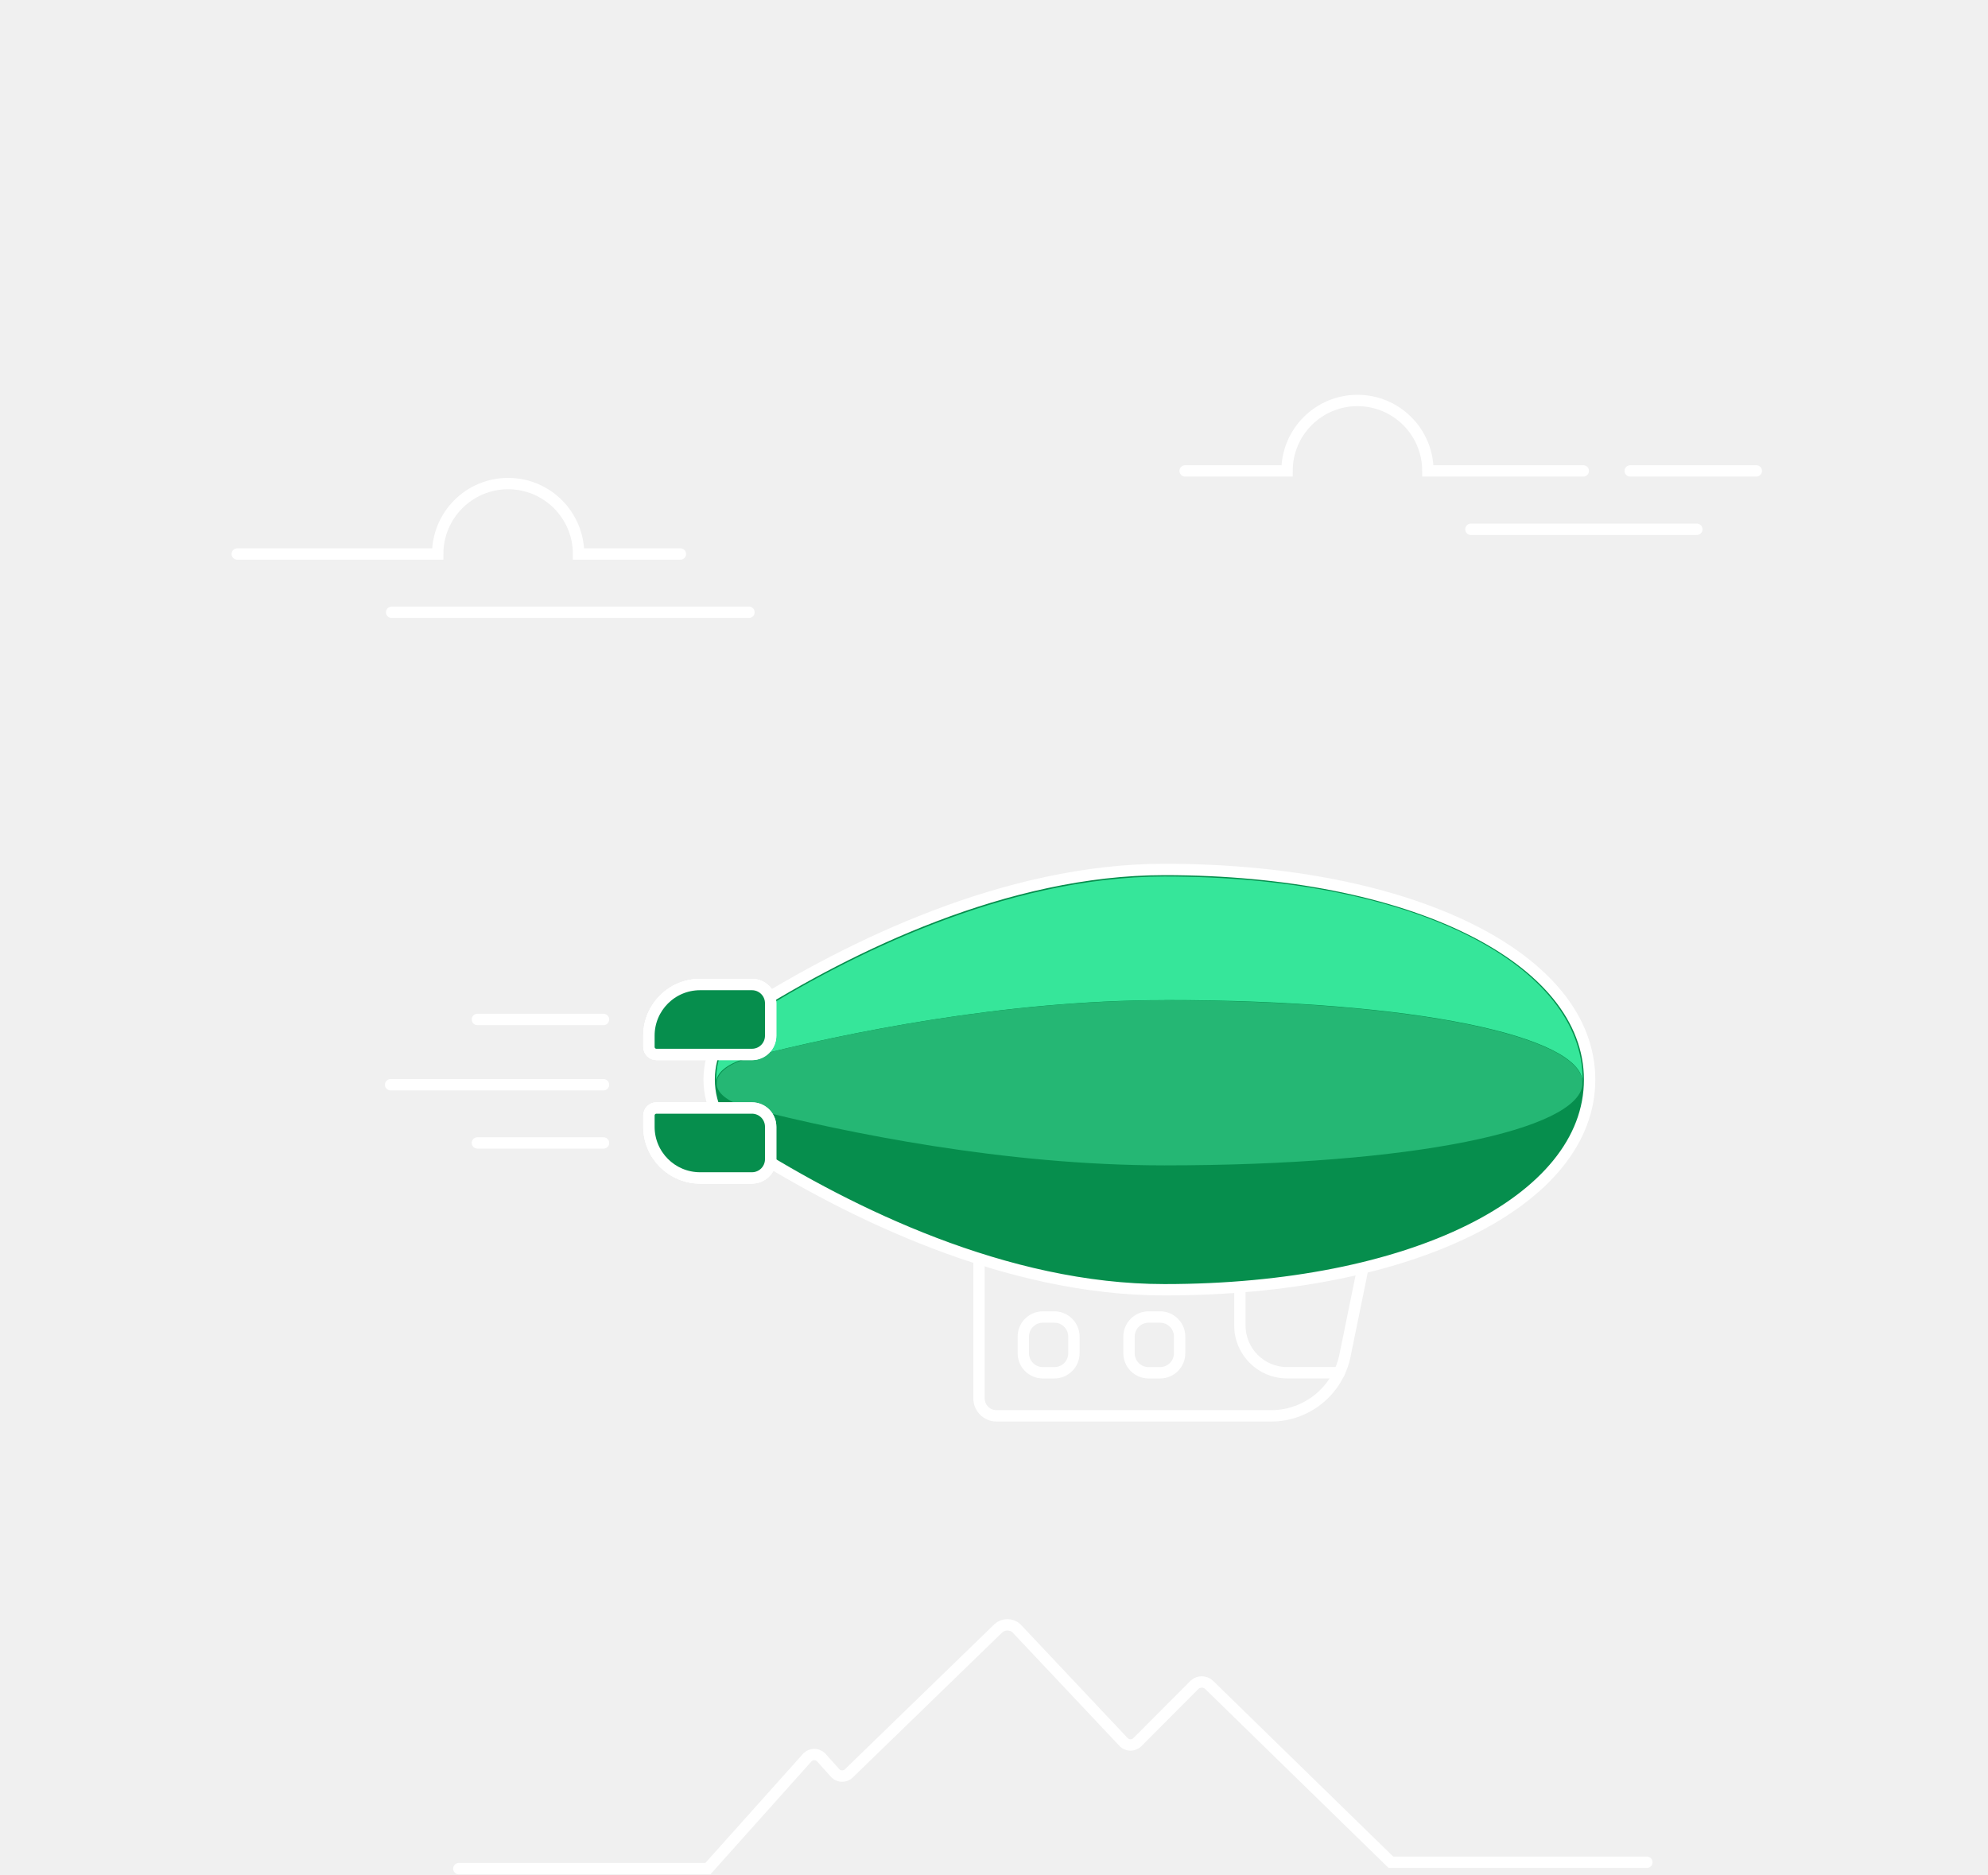
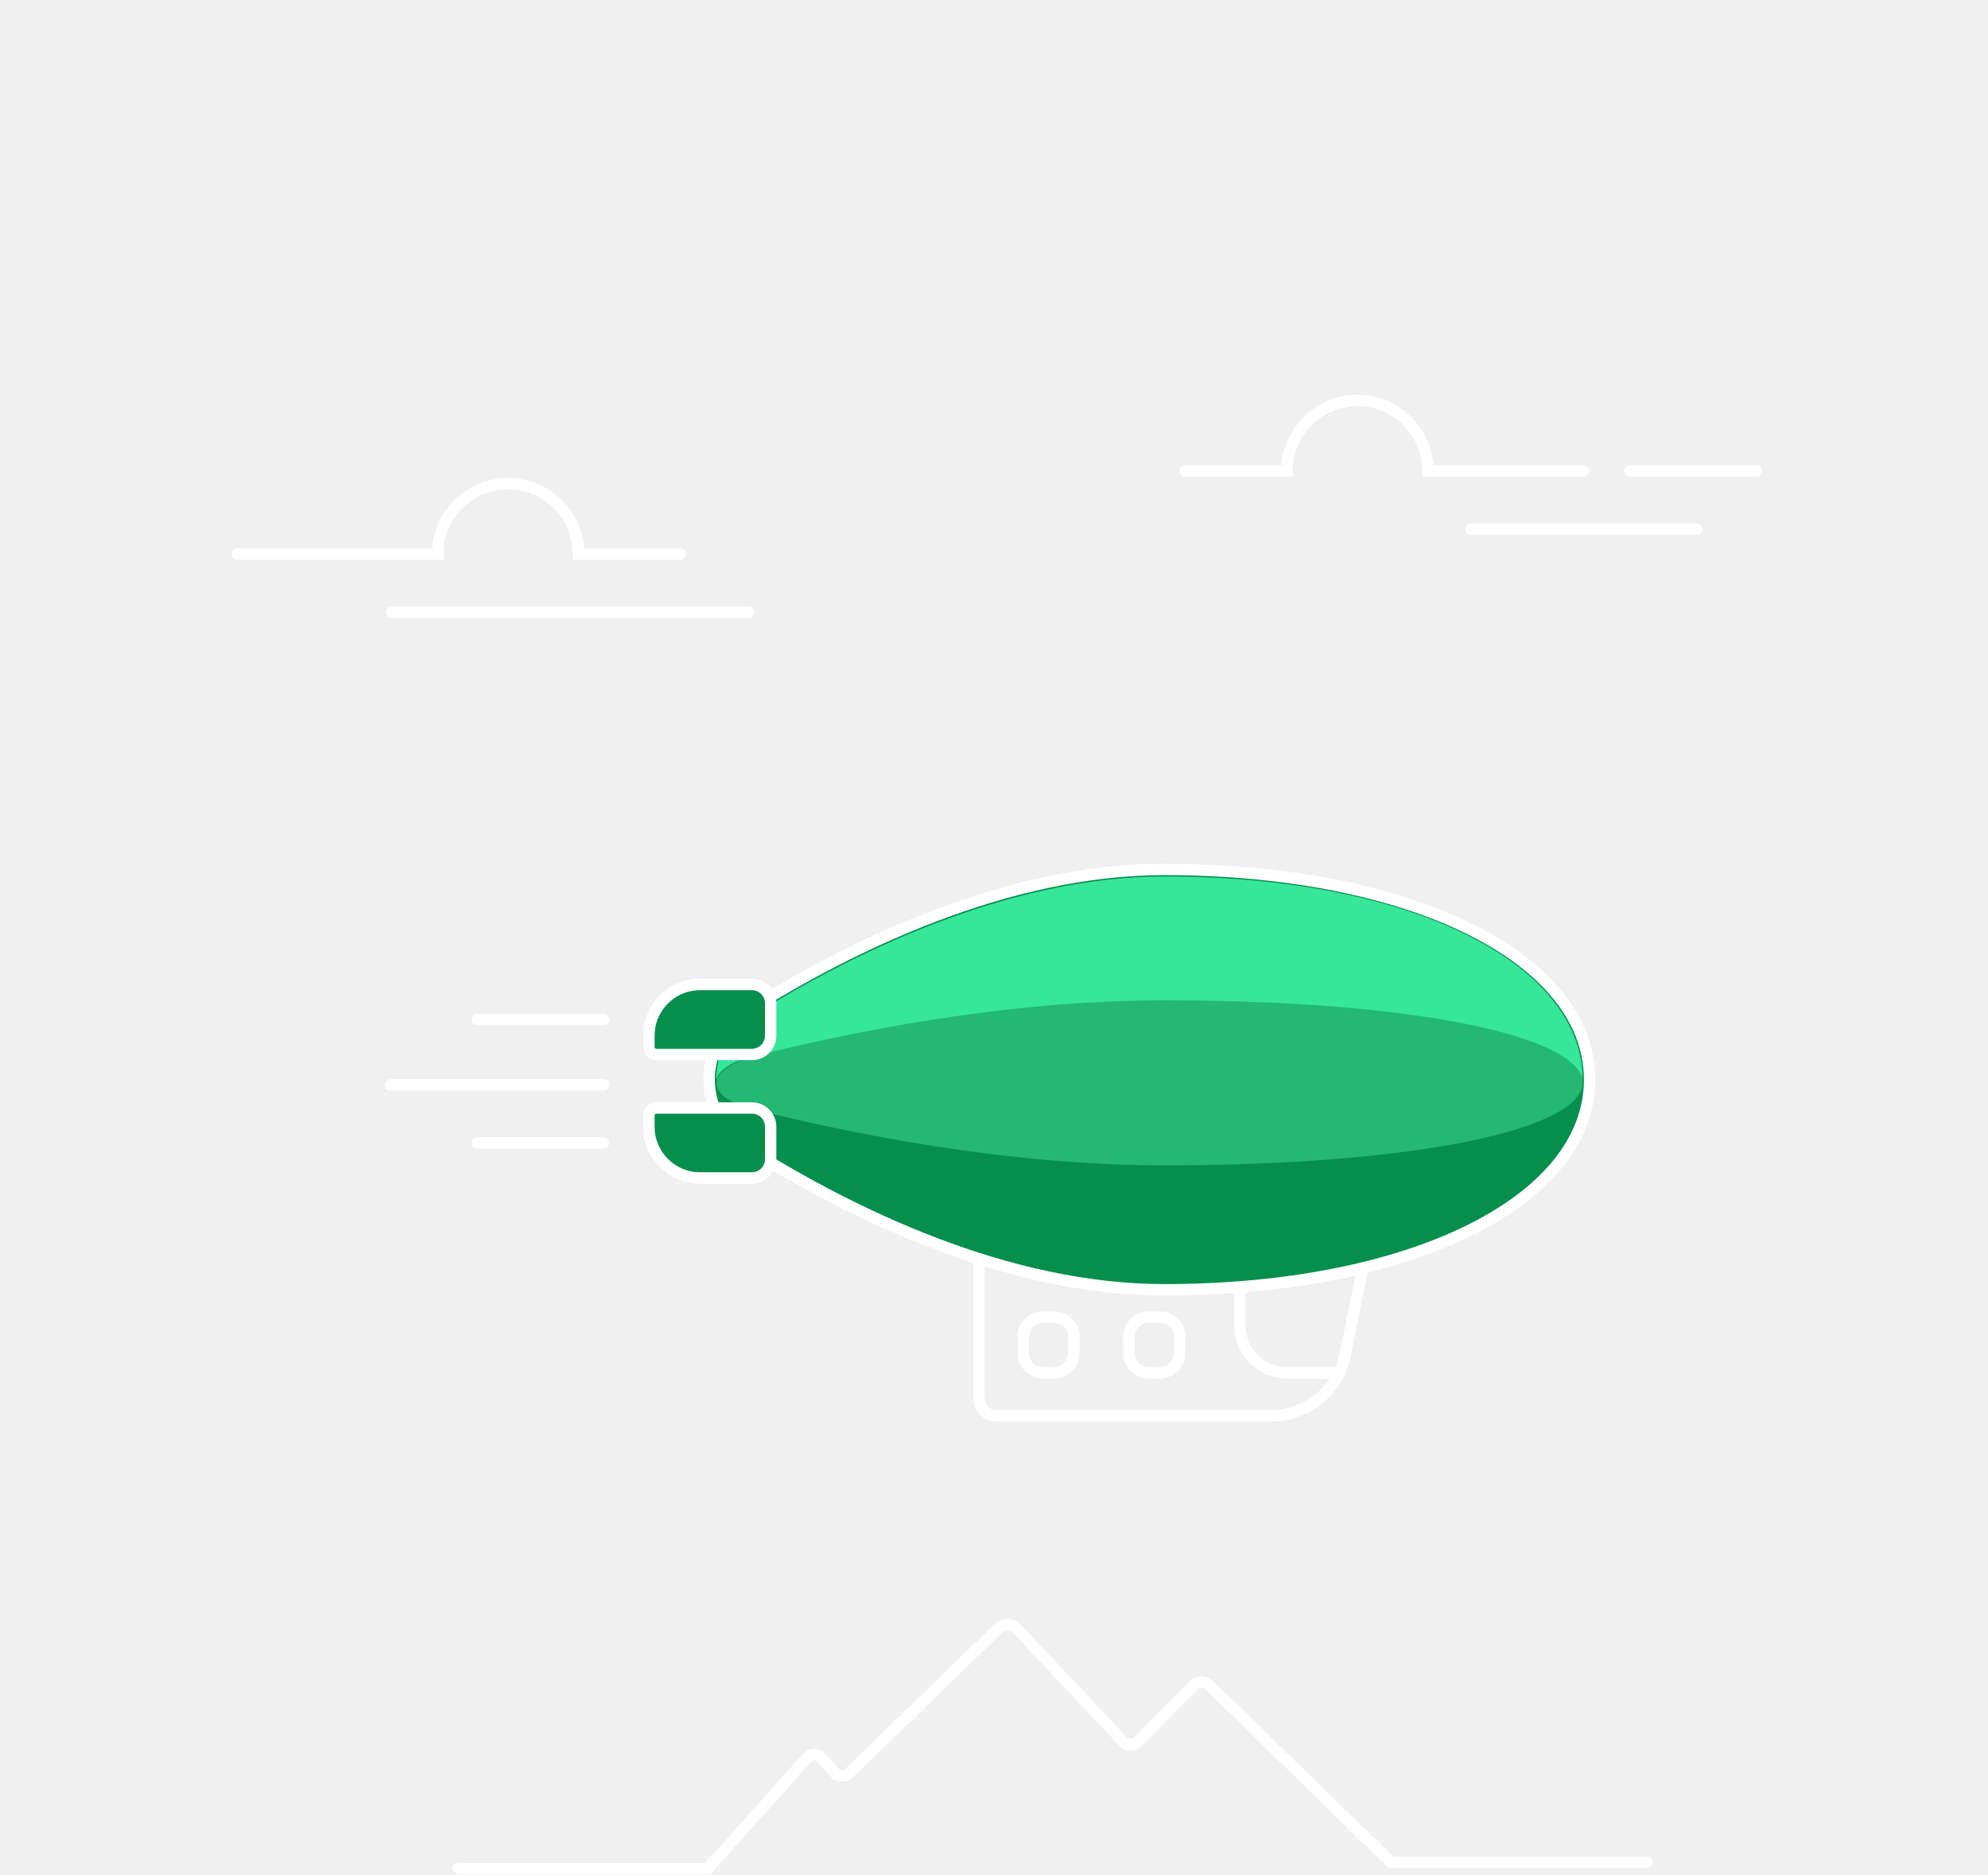
<svg xmlns="http://www.w3.org/2000/svg" viewBox="0 0 350 330">
+   <defs>
+     <clipPath id="window">
+       <path d="M275,225.43H257.87a17.6,17.6,0,0,1-17.52-17.58V170a17.6,17.6,0,0,1,17.52-17.58H275A17.6,17.6,0,0,1,292.51,170v37.83A17.61,17.61,0,0,1,275,225.43Z" />
+     </clipPath>
+   </defs>
  <g id="dirigable" transform-origin="center">
-     <animate attributeType="CSS" attributeName="opacity" begin="4s" values="1; 0" keyTimes="0; 1" dur="1s" calcMode="linear" fill="freeze" />
-     <animateTransform attributeName="transform" type="scale" values="1 1; 1 0.8; 1 1" keyTimes="0; 0.5; 1" keySplines="0 0 0.59 1; 0.42 0 1 1" calcMode="spline" dur="3s" additive="sum" repeatCount="indefinite" />
    <g id="blades">
+       <animate attributeType="CSS" attributeName="opacity" begin="4s" values="1; 0" keyTimes="0; 1" dur="1s" calcMode="linear" fill="freeze" />
      <animateTransform attributeName="transform" type="translate" values="0 5; 0 -5; 0 5" keyTimes="0; 0.5; 1" calcMode="linear" dur="3s" repeatCount="indefinite" />
      <path d="M123.23,207.39h9.16a3.29,3.29,0,0,0,3.29-3.3v-5.71a3.29,3.29,0,0,0-3.29-3.3H115.57a1.32,1.32,0,0,0-1.32,1.32v2a9,9,0,0,0,9,9" fill="#068e4d" />
      <path d="M123.23,207.39h9.16a3.29,3.29,0,0,0,3.29-3.3v-5.71a3.29,3.29,0,0,0-3.29-3.3H115.57a1.32,1.32,0,0,0-1.32,1.32v2A9,9,0,0,0,123.23,207.39Z" fill="none" stroke="#fff" stroke-linecap="round" stroke-linejoin="round" stroke-width="2" />
      <path d="M123.23,173.34h9.16a3.29,3.29,0,0,1,3.29,3.3v5.71a3.29,3.29,0,0,1-3.29,3.3H115.57a1.32,1.32,0,0,1-1.32-1.32v-2a9,9,0,0,1,9-9" fill="#068e4d" />
      <path d="M123.23,173.34h9.16a3.29,3.29,0,0,1,3.29,3.3v5.71a3.29,3.29,0,0,1-3.29,3.3H115.57a1.32,1.32,0,0,1-1.32-1.32v-2A9,9,0,0,1,123.23,173.34Z" fill="none" stroke="#fff" stroke-linecap="round" stroke-linejoin="round" stroke-width="2" />
    </g>
-     <path d="M175.44,249.28h48.36a13.27,13.27,0,0,0,13-10.65l3.74-18.32H172.36v25.89A3.09,3.09,0,0,0,175.44,249.28Z" fill="none" stroke="#fff" stroke-linecap="round" stroke-linejoin="round" stroke-width="2" />
-     <path d="M235.79,241.69h-9.22a8.31,8.31,0,0,1-8.28-8.31V220.31" fill="none" stroke="#fff" stroke-linecap="round" stroke-miterlimit="10" stroke-width="2" />
-     <path d="M204.25,231.88h-2.05a3.45,3.45,0,0,0-3.43,3.45v2.92a3.45,3.45,0,0,0,3.43,3.45h2.05a3.45,3.45,0,0,0,3.43-3.45v-2.92A3.44,3.44,0,0,0,204.25,231.88Z" fill="none" stroke="#fff" stroke-linecap="round" stroke-linejoin="round" stroke-width="2">
-     </path>
-     <path d="M185.64,231.88h-2.05a3.45,3.45,0,0,0-3.43,3.45v2.92a3.45,3.45,0,0,0,3.43,3.45h2.05a3.45,3.45,0,0,0,3.43-3.45v-2.92A3.45,3.45,0,0,0,185.64,231.88Z" fill="none" stroke="#fff" stroke-linecap="round" stroke-linejoin="round" stroke-width="2" />
-     <path d="M205,227.08c43.38,0,74.86-15.55,74.86-37s-31.48-37-74.86-37c-27.94,0-55.36,13.53-73.46,24.87a14.3,14.3,0,0,0,0,24.21c18.09,11.33,45.52,24.87,73.46,24.87" fill="#068e4d" />
-     <path d="M205,227.08c43.38,0,74.86-15.55,74.86-37s-31.48-37-74.86-37c-27.94,0-55.36,13.53-73.46,24.87a14.3,14.3,0,0,0,0,24.21C149.63,213.54,177.06,227.08,205,227.08Z" fill="none" stroke="#fff" stroke-width="2" />
-     <path d="M205,176.09c-28.23,0-56.07,5.76-72.81,10-3.95,1-6,2.66-6.08,4.34A12.93,12.93,0,0,1,132.18,179c16.74-10.5,44.58-24.68,72.81-24.68,44.81,0,73.64,16,73.64,35.75,0,0.12,0,.24,0,0.37-0.37-7.95-29.1-14.37-73.63-14.37" fill="#36e69a" />
-     <path d="M132.18,195.12c16.74,4.27,44.58,10,72.81,10,44.14,0,72.75-6.32,73.6-14.18-0.86,19.34-29.45,34.86-73.6,34.86-28.23,0-56.07-14.19-72.81-24.68a12.88,12.88,0,0,1-6-10.18c0.26,1.61,2.26,3.18,6,4.14" fill="#068e4d" />
-     <path d="M132.18,186.12c16.74-4.27,44.58-10,72.81-10,44.53,0,73.26,6.43,73.61,14.38,0,0.17,0,.34,0,0.51-0.85,7.86-29.45,14.17-73.6,14.17-28.23,0-56.07-5.76-72.81-10-3.79-1-5.79-2.53-6-4.13l0-.51c0.13-1.69,2.15-3.36,6.1-4.37" fill="#25b774" />
-     <path d="M123.23,173.34h9.16a3.29,3.29,0,0,1,3.29,3.3v5.71a3.29,3.29,0,0,1-3.29,3.3H115.57a1.32,1.32,0,0,1-1.32-1.32v-2a9,9,0,0,1,9-9" fill="#068e4d" />
-     <path d="M123.23,173.34h9.16a3.29,3.29,0,0,1,3.29,3.3v5.71a3.29,3.29,0,0,1-3.29,3.3H115.57a1.32,1.32,0,0,1-1.32-1.32v-2A9,9,0,0,1,123.23,173.34Z" fill="none" stroke="#fff" stroke-linecap="round" stroke-linejoin="round" stroke-width="2" />
-     <path d="M123.23,207.39h9.16a3.29,3.29,0,0,0,3.29-3.3v-5.71a3.29,3.29,0,0,0-3.29-3.3H115.57a1.32,1.32,0,0,0-1.32,1.32v2a9,9,0,0,0,9,9" fill="#068e4d" />
-     <path d="M123.23,207.39h9.16a3.29,3.29,0,0,0,3.29-3.3v-5.71a3.29,3.29,0,0,0-3.29-3.3H115.57a1.32,1.32,0,0,0-1.32,1.32v2A9,9,0,0,0,123.23,207.39Z" fill="none" stroke="#fff" stroke-linecap="round" stroke-linejoin="round" stroke-width="2" />
-     <path d="M123.23,173.34h9.16a3.29,3.29,0,0,1,3.29,3.3v5.71a3.29,3.29,0,0,1-3.29,3.3H115.57a1.32,1.32,0,0,1-1.32-1.32v-2a9,9,0,0,1,9-9" fill="#068e4d" />
-     <path d="M123.23,173.34h9.16a3.29,3.29,0,0,1,3.29,3.3v5.71a3.29,3.29,0,0,1-3.29,3.3H115.57a1.32,1.32,0,0,1-1.32-1.32v-2A9,9,0,0,1,123.23,173.34Z" fill="none" stroke="#fff" stroke-linecap="round" stroke-linejoin="round" stroke-width="2" />
-     <path d="M123.23,207.39h9.16a3.29,3.29,0,0,0,3.29-3.3v-5.71a3.29,3.29,0,0,0-3.29-3.3H115.57a1.32,1.32,0,0,0-1.32,1.32v2a9,9,0,0,0,9,9" fill="#068e4d" />
-     <path d="M123.23,207.39h9.16a3.29,3.29,0,0,0,3.29-3.3v-5.71a3.29,3.29,0,0,0-3.29-3.3H115.57a1.32,1.32,0,0,0-1.32,1.32v2A9,9,0,0,0,123.23,207.39Z" fill="none" stroke="#fff" stroke-linecap="round" stroke-linejoin="round" stroke-width="2" />
+     <g id="cabina" transform-origin="50% 70%">
+       <animateTransform attributeName="transform" type="scale" values="1 1; 1 0.8; 1 1" keyTimes="0; 0.5; 1" keySplines="0 0 0.59 1; 0.42 0 1 1" calcMode="spline" dur="3s" additive="sum" repeatDur="4s" repeatCount="2" />
+       <g>
+         <animate attributeType="CSS" attributeName="opacity" begin="4s" values="1; 0" keyTimes="0; 1" dur="1s" calcMode="linear" fill="freeze" />
+         <path d="M175.44,249.28h48.36a13.27,13.27,0,0,0,13-10.65l3.74-18.32H172.36v25.89A3.09,3.09,0,0,0,175.44,249.28Z" fill="none" stroke="#fff" stroke-linecap="round" stroke-linejoin="round" stroke-width="2" />
+         <path d="M235.79,241.69h-9.22a8.31,8.31,0,0,1-8.28-8.31V220.31" fill="none" stroke="#fff" stroke-linecap="round" stroke-miterlimit="10" stroke-width="2" />
+         <path d="M185.64,231.88h-2.05a3.45,3.45,0,0,0-3.43,3.45v2.92a3.45,3.45,0,0,0,3.43,3.45h2.05a3.45,3.45,0,0,0,3.43-3.45v-2.92A3.45,3.45,0,0,0,185.64,231.88Z" fill="none" stroke="#fff" stroke-linecap="round" stroke-linejoin="round" stroke-width="2" />
+       </g>
+       <path d="M 198.77 237.55 C 198.774 237.321 198.774 237.092 198.772 236.864 C 198.771 236.635 198.768 236.406 198.767 236.177 C 198.766 235.948 198.767 235.719 198.773 235.491 C 198.779 235.263 198.79 235.034 198.809 234.807 C 199.027 233.174 200.553 231.855 202.2 231.88 C 203.058 231.897 203.919 231.841 204.774 231.921 C 206.407 232.144 207.72 233.681 207.68 235.33 L 207.68 235.33 L 207.68 235.33 C 207.68 236.271 207.68 237.212 207.68 238.153 C 207.758 239.803 206.487 241.375 204.858 241.643 C 204.074 241.749 203.279 241.681 202.49 241.7 C 201.186 241.792 199.861 241.111 199.224 239.961 C 198.773 239.238 198.749 238.374 198.77 237.55" fill="none" stroke="#fff" stroke-linecap="round" stroke-linejoin="round" stroke-width="2">
+         <animate attributeName="d" values="M 198.77 237.55 C 198.774 237.321 198.774 237.092 198.772 236.864 C 198.771 236.635 198.768 236.406 198.767 236.177 C 198.766 235.948 198.767 235.719 198.773 235.491 C 198.779 235.263 198.79 235.034 198.809 234.807 C 199.027 233.174 200.553 231.855 202.2 231.88 C 203.058 231.897 203.919 231.841 204.774 231.921 C 206.407 232.144 207.72 233.681 207.68 235.33 L 207.68 235.33 L 207.68 235.33 C 207.68 236.271 207.68 237.212 207.68 238.153 C 207.758 239.803 206.487 241.375 204.858 241.643 C 204.074 241.749 203.279 241.681 202.49 241.7 C 201.186 241.792 199.861 241.111 199.224 239.961 C 198.773 239.238 198.749 238.374 198.77 237.55;                        M 245.484 220.254 C 242.202 216.961 240.355 212.499 240.35 207.85 C 240.35 195.233 240.35 182.617 240.35 170 C 240.355 165.351 242.202 160.889 245.484 157.596 C 248.765 154.303 253.221 152.441 257.87 152.42 C 263.58 152.42 269.29 152.42 275 152.42 C 279.647 152.444 284.1 154.307 287.38 157.6 C 290.659 160.892 292.505 165.353 292.51 170 L 292.51 188.915 L 292.51 207.83 C 292.507 212.48 290.663 216.944 287.384 220.24 C 284.105 223.537 279.65 225.404 275 225.43 C 275 225.43 275 225.43 275 225.43 C 269.29 225.43 263.58 225.43 257.87 225.43 C 253.221 225.409 248.765 223.547 245.484 220.254;" keyTimes="0; 1" calcMode="linear" begin="4.3s" dur="0.5s" fill="freeze" />
+       </path>
+     </g>
+     <g id="dirigable-mid">
+       <animate attributeType="CSS" attributeName="opacity" begin="4s" values="1; 0" keyTimes="0; 1" dur="1s" calcMode="linear" fill="freeze" />
+       <path d="M205,227.08c43.38,0,74.86-15.55,74.86-37s-31.48-37-74.86-37c-27.94,0-55.36,13.53-73.46,24.87a14.3,14.3,0,0,0,0,24.21c18.09,11.33,45.52,24.87,73.46,24.87" fill="#068e4d" />
+       <path d="M205,227.08c43.38,0,74.86-15.55,74.86-37s-31.48-37-74.86-37c-27.94,0-55.36,13.53-73.46,24.87a14.3,14.3,0,0,0,0,24.21C149.63,213.54,177.06,227.08,205,227.08Z" fill="none" stroke="#fff" stroke-width="2" />
+       <path d="m 205.388,181.117 c -28.23,0 -56.458,0.733 -73.198,4.973 -3.95,1 -6,2.66 -6.08,4.34 -0.166,-4.621 2.148,-8.98 6.07,-11.43 16.74,-10.5 44.58,-24.68 72.81,-24.68 44.81,0 73.64,16 73.64,35.75 v 0.37 c -0.37,-7.95 -28.712,-9.323 -73.242,-9.323" fill="#36e69a" />
+       <path d="M132.18,195.12c16.74,4.27,44.58,10,72.81,10,44.14,0,72.75-6.32,73.6-14.18-0.86,19.34-29.45,34.86-73.6,34.86-28.23,0-56.07-14.19-72.81-24.68a12.88,12.88,0,0,1-6-10.18c0.26,1.61,2.26,3.18,6,4.14" fill="#068e4d" />
+       <path d="M132.18,186.12c16.74-4.27,44.58-10,72.81-10,44.53,0,73.26,6.43,73.61,14.38,0,0.17,0,.34,0,0.51-0.85,7.86-29.45,14.17-73.6,14.17-28.23,0-56.07-5.76-72.81-10-3.79-1-5.79-2.53-6-4.13l0-.51c0.13-1.69,2.15-3.36,6.1-4.37" fill="#25b774">
+         <animate attributeName="d" values="M 132.18 186.12 C 148.92 181.85 178.701 170.685 206.931 170.685 C 251.461 170.685 278.25 182.55 278.6 190.5 C 278.6 190.67 278.6 190.84 278.6 191.01 C 277.75 198.87 251.091 199.745 206.941 199.745 C 178.711 199.745 148.93 199.42 132.19 195.18 C 128.4 194.18 126.4 192.65 126.19 191.05 L 126.19 190.54 C 126.32 188.85 128.34 187.18 132.29 186.17;                         M 132.18 186.12 C 148.92 181.85 178.313 178.838 206.543 178.838 C 251.073 178.838 278.25 182.55 278.6 190.5 C 278.6 190.67 278.6 190.84 278.6 191.01 C 277.75 198.87 250.703 207.898 206.553 207.898 C 178.323 207.898 148.93 199.42 132.19 195.18 C 128.4 194.18 126.4 192.65 126.19 191.05 L 126.19 190.54 C 126.32 188.85 128.34 187.18 132.29 186.17;                         M 132.18 186.12 C 148.92 181.85 178.701 170.685 206.931 170.685 C 251.461 170.685 278.25 182.55 278.6 190.5 C 278.6 190.67 278.6 190.84 278.6 191.01 C 277.75 198.87 251.091 199.745 206.941 199.745 C 178.711 199.745 148.93 199.42 132.19 195.18 C 128.4 194.18 126.4 192.65 126.19 191.05 L 126.19 190.54 C 126.32 188.85 128.34 187.18 132.29 186.17" keyTimes="0; 0.5; 1" calcMode="linear" dur="3s" repeatCount="indefinite" />
+       </path>
+       <path d="M123.23,173.34h9.16a3.29,3.29,0,0,1,3.29,3.3v5.71a3.29,3.29,0,0,1-3.29,3.3H115.57a1.32,1.32,0,0,1-1.32-1.32v-2a9,9,0,0,1,9-9" fill="#068e4d" />
+       <path d="M123.23,173.34h9.16a3.29,3.29,0,0,1,3.29,3.3v5.71a3.29,3.29,0,0,1-3.29,3.3H115.57a1.32,1.32,0,0,1-1.32-1.32v-2A9,9,0,0,1,123.23,173.34Z" fill="none" stroke="#fff" stroke-linecap="round" stroke-linejoin="round" stroke-width="2" />
+       <path d="M123.23,207.39h9.16a3.29,3.29,0,0,0,3.29-3.3v-5.71a3.29,3.29,0,0,0-3.29-3.3H115.57a1.32,1.32,0,0,0-1.32,1.32v2a9,9,0,0,0,9,9" fill="#068e4d" />
+       <path d="M123.23,207.39h9.16a3.29,3.29,0,0,0,3.29-3.3v-5.71a3.29,3.29,0,0,0-3.29-3.3H115.57a1.32,1.32,0,0,0-1.32,1.32v2A9,9,0,0,0,123.23,207.39Z" fill="none" stroke="#fff" stroke-linecap="round" stroke-linejoin="round" stroke-width="2" />
+     </g>
  </g>
  <g id="clouds-left">
    <animate attributeType="CSS" attributeName="opacity" begin="2s" values="1; 0" keyTimes="0; 1" dur="1s" calcMode="linear" fill="freeze" />
    <line x1="68.95" y1="107.8" x2="131.86" y2="107.8" fill="none" stroke="#fff" stroke-linecap="round" stroke-miterlimit="10" stroke-width="2">
      <animateTransform attributeName="transform" type="translate" values="300; 0;" keyTimes="0; 1" calcMode="linear" dur="3s" repeatCount="indefinite" />
    </line>
    <path d="M41.77,97.54H77.06a12.4,12.4,0,1,1,24.8,0h17.93" fill="none" stroke="#fff" stroke-linecap="round" stroke-miterlimit="10" stroke-width="2">
      <animateTransform attributeName="transform" type="translate" values="300; 0;" keyTimes="0; 1" keySplines="0 0 0.9 1;" calcMode="spline" dur="3s" additive="sum" repeatCount="indefinite" />
    </path>
  </g>
  <g id="clouds-right">
    <animate attributeType="CSS" attributeName="opacity" begin="4s" values="1; 0" keyTimes="0; 1" dur="1s" calcMode="linear" fill="freeze" />
    <line x1="258.96" y1="93.19" x2="298.74" y2="93.19" fill="none" stroke="#fff" stroke-linecap="round" stroke-miterlimit="10" stroke-width="2">
      <animateTransform attributeName="transform" type="translate" values="300; -200;" keyTimes="0; 1" keySplines="0 0 0.9 1;" calcMode="spline" dur="5s" repeatCount="indefinite" />
    </line>
    <g id="clouds">
      <animateTransform attributeName="transform" type="translate" values="300; -200;" keyTimes="0; 1" calcMode="linear" dur="5s" repeatCount="indefinite" />
      <path d="M278.75,82.91H251.39a12.4,12.4,0,1,0-24.8,0H208.65" fill="none" stroke="#fff" stroke-linecap="round" stroke-miterlimit="10" stroke-width="2" />
      <line x1="287.01" y1="82.91" x2="309.21" y2="82.91" fill="none" stroke="#fff" stroke-linecap="round" stroke-miterlimit="10" stroke-width="2" />
    </g>
  </g>
  <g id="air-from-dirigable">
    <animate attributeType="CSS" attributeName="opacity" begin="4s" values="1; 0" keyTimes="0; 1" dur="1s" calcMode="linear" fill="freeze" />
    <line x1="106.25" y1="179.49" x2="84.05" y2="179.49" fill="none" stroke="#fff" stroke-linecap="round" stroke-miterlimit="10" stroke-width="2">
      <animate attributeName="x2" from="84.05" to="95" dur="0.3s" repeatCount="indefinite" />
    </line>
    <line x1="106.25" y1="201.23" x2="84.05" y2="201.23" fill="none" stroke="#fff" stroke-linecap="round" stroke-miterlimit="10" stroke-width="2">
      <animate attributeName="x2" from="84.05" to="95" dur="0.2s" repeatCount="indefinite" />
    </line>
    <line x1="106.25" y1="190.98" x2="68.77" y2="190.98" fill="none" stroke="#fff" stroke-linecap="round" stroke-miterlimit="10" stroke-width="2">
      <animate attributeName="x2" from="68.77" to="84.05" dur="0.4s" repeatCount="indefinite" />
    </line>
  </g>
  <g id="mountain">
    <path d="M289.94,327.88H244.88L212.8,296.58a1.89,1.89,0,0,0-2.44,0l-10.2,10.23a1.72,1.72,0,0,1-2.25,0l-19-20.17a2.4,2.4,0,0,0-3.1,0l-26.42,25.64a1.71,1.71,0,0,1-2.25,0l-2.63-2.92a1.71,1.71,0,0,0-2.31,0L124.63,329H80.78" fill="none" stroke="#fff" stroke-linecap="round" stroke-miterlimit="10" stroke-width="2">
-       <animate attributeName="d" from="M 80.78 329 L 124.63 329 L 142.2 309.36 C 142.515 309.071 142.928 308.911 143.355 308.911 C 143.782 308.911 144.195 309.071 144.51 309.36 L 147.14 312.28 C 147.451 312.552 147.851 312.702 148.265 312.702 C 148.679 312.702 149.079 312.552 149.39 312.28 L 175.81 286.64 C 176.243 286.274 176.793 286.072 177.36 286.072 C 177.927 286.072 178.477 286.274 178.91 286.64 L 197.91 306.81 C 198.222 307.08 198.622 307.229 199.035 307.229 C 199.448 307.229 199.848 307.08 200.16 306.81 L 210.36 296.58 C 210.701 296.292 211.133 296.134 211.58 296.134 C 212.027 296.134 212.459 296.292 212.8 296.58 L 244.88 327.88 L 289.94 327.88" to="M 84 327 L 95.441 327 L 106.882 327 C 110.696 327 114.51 327 118.323 327 C 122.137 327 125.951 327 129.764 327 L 141.206 327 C 145.019 327 148.833 327 152.647 327 C 156.46 327 160.274 327 164.088 327 L 175.529 327 C 179.343 327 183.156 327 186.97 327 C 190.784 327 194.597 327 198.411 327 L 209.852 327 C 213.666 327 217.48 327 221.293 327 C 225.107 327 228.921 327 232.734 327 L 244.176 327 C 247.989 327 251.803 327 255.617 327 C 259.43 327 263.244 327 267.058 327 L 278.499 327 L 289.94 327" dur="1s" begin="5s" fill="freeze" />
+       <animate attributeName="d" values="M 289.94 327.88 L 244.88 327.88 L 212.8 296.58 C 212.459 296.292 212.027 296.134 211.58 296.134 C 211.133 296.134 210.701 296.292 210.36 296.58 C 206.96 299.99 203.56 303.4 200.16 306.81 C 199.848 307.08 199.448 307.229 199.035 307.229 C 198.622 307.229 198.222 307.08 197.91 306.81 L 178.91 286.64 C 178.477 286.274 177.927 286.072 177.36 286.072 C 176.793 286.072 176.243 286.274 175.81 286.64 L 149.39 312.28 C 149.079 312.552 148.679 312.702 148.265 312.702 C 147.851 312.702 147.451 312.552 147.14 312.28 C 146.263 311.307 145.387 310.333 144.51 309.36 C 144.195 309.071 143.782 308.911 143.355 308.911 C 142.928 308.911 142.515 309.071 142.2 309.36 L 124.63 329 L 80.78 329;                         M 289.94 327.88 L 244.88 327.88 L 212.8 312.914 C 212.565 312.716 212.294 312.583 212.011 312.517 C 211.728 312.451 211.432 312.451 211.149 312.517 C 210.866 312.583 210.595 312.716 210.36 312.914 C 206.868 318.063 203.377 323.211 199.885 328.36 C 199.239 328.919 198.281 328.919 197.635 328.36 L 178.91 302.974 C 178.463 302.596 177.911 302.407 177.36 302.407 C 176.809 302.407 176.257 302.596 175.81 302.974 L 149.39 328.614 C 148.746 329.177 147.784 329.177 147.14 328.614 C 146.263 327.641 145.387 326.668 144.51 325.694 C 144.292 325.495 144.035 325.362 143.766 325.295 C 143.496 325.229 143.214 325.229 142.944 325.295 C 142.675 325.362 142.418 325.495 142.2 325.694 L 124.63 329 L 80.78 329;                         M 289.94 327.88 L 244.88 327.88 L 212.8 327.052 C 212.565 326.854 212.294 326.721 212.011 326.655 C 211.728 326.589 211.432 326.589 211.149 326.655 C 210.866 326.721 210.595 326.854 210.36 327.052 C 206.868 327.488 203.377 327.924 199.885 328.36 C 199.239 328.919 198.281 328.919 197.635 328.36 L 178.498 325.485 C 178.051 325.107 177.567 325.072 177.049 325.149 C 176.531 325.226 175.98 325.415 175.398 325.485 L 149.39 328.614 C 148.746 329.177 147.784 329.177 147.14 328.614 C 146.702 328.128 146.263 327.641 145.825 327.154 C 145.387 326.668 144.948 326.181 144.51 325.694 C 144.183 325.395 143.769 325.245 143.355 325.245 C 142.941 325.245 142.527 325.395 142.2 325.694 L 124.63 329 L 80.78 329;                         M 289.94 328.978 C 288.142 328.998 286.001 329.017 283.565 329.033 C 281.129 329.05 278.396 329.065 275.412 329.078 C 272.429 329.092 269.194 329.104 265.754 329.114 C 262.314 329.125 258.667 329.134 254.861 329.142 C 251.055 329.15 247.088 329.156 243.006 329.161 C 238.924 329.166 234.727 329.17 230.461 329.173 C 226.194 329.176 221.857 329.178 217.496 329.179 C 213.135 329.179 208.75 329.179 204.385 329.178 C 200.021 329.176 195.677 329.174 191.399 329.171 C 187.122 329.168 182.91 329.165 178.81 329.16 C 174.71 329.156 170.722 329.151 166.89 329.145 C 163.058 329.139 159.383 329.133 155.91 329.126 C 152.437 329.119 149.166 329.112 146.142 329.104 C 143.118 329.097 140.342 329.088 137.858 329.08 C 135.374 329.072 133.183 329.063 131.33 329.054 C 129.477 329.045 127.962 329.036 126.83 329.027 C 125.699 329.018 124.95 329.009 124.63 329 L 80.78 329" keyTimes="0; 0.3; 0.6; 1" calcMode="linear" dur="1s" begin="4s" fill="freeze" />
    </path>
  </g>
+   <g id="skis" opacity="0">
+     <animate attributeType="CSS" attributeName="opacity" begin="4.5s" values="0; 1" keyTimes="0; 1" dur="1s" calcMode="linear" fill="freeze" />
+     <animateTransform attributeName="transform" type="translate" values="-300; 0;" keyTimes="0; 1" keySplines="0 0 0.8 1;" calcMode="spline" dur="0.5s" begin="4.7s" additive="sum" fill="freeze" />
+     <path d="M91.14,327.79a2.2,2.2,0,0,1-2-2.36l13.66-193.17c1.1-15.49-4.8-21.92-8.75-24.47a1.35,1.35,0,0,1,.53-2.45C103,104,122.18,104,120,134.19L106.43,326.67a2.2,2.2,0,0,1-2.35,2Z" fill="#fff" />
+     <path d="M124.5,328.17a2.2,2.2,0,0,1-2.17-2.23l2.24-193.63c0.19-15.53-6.07-21.61-10.16-23.91a1.35,1.35,0,0,1,.39-2.47c8.36-1.9,27.49-3,27.15,27.28l-2.25,192.93a2.2,2.2,0,0,1-2.22,2.18Z" fill="#fff" />
+   </g>
+   <g id="chair" opacity="0">
+     <animate attributeType="CSS" attributeName="opacity" begin="4.5s" values="0; 1" keyTimes="0; 1" dur="1s" calcMode="linear" fill="freeze" />
+     <animateTransform attributeName="transform" type="translate" values="-300; 0;" keyTimes="0; 1" keySplines="0 0 0.8 1;" calcMode="spline" dur="0.5s" begin="4.5s" additive="sum" fill="freeze" />
+     <path d="M257.5,259.82H196.76V245.63h55.09a9.92,9.92,0,0,1,9.9,9.93,4.26,4.26,0,0,1-4.25,4.25" fill="#a67ee5" />
+     <path d="M257.5,259.82H196.76V245.63h55.09a9.92,9.92,0,0,1,9.9,9.93A4.26,4.26,0,0,1,257.5,259.82Z" fill="none" stroke="#fff" stroke-miterlimit="10" stroke-width="2" />
+     <polygon points="185.47 328.31 171.5 328.31 165.19 286.72 179.16 286.72 185.47 328.31" fill="#a67ee5" />
+     <polygon points="185.47 328.31 171.5 328.31 165.19 286.72 179.16 286.72 185.47 328.31" fill="none" stroke="#fff" stroke-miterlimit="10" stroke-width="2" />
+     <polygon points="235.03 328.31 221.06 328.31 214.76 286.72 228.72 286.72 235.03 328.31" fill="#a67ee5" />
+     <polygon points="235.03 328.31 221.06 328.31 214.76 286.72 228.72 286.72 235.03 328.31" fill="none" stroke="#fff" stroke-miterlimit="10" stroke-width="2" />
+     <path d="M281.33,272.45H225.44a5.59,5.59,0,0,1-5.53-4.77l-10.86-72.24a17.71,17.71,0,0,0-12.49-31.31H141.48L141.16,267l15.77,23.35,47.19,8.39a12.3,12.3,0,0,0,4.22.75h73a13.53,13.53,0,0,0,0-27.06" fill="#a67ee5" />
+     <path d="M281.33,272.45H225.44a5.59,5.59,0,0,1-5.53-4.77l-10.86-72.24a17.71,17.71,0,0,0-12.49-31.31H141.48L141.16,267l15.77,23.35,47.19,8.39a12.3,12.3,0,0,0,4.22.75h73A13.53,13.53,0,0,0,281.33,272.45Z" fill="none" stroke="#fff" stroke-miterlimit="10" stroke-width="2" />
+     <path d="M162.42,267.69l-10.86-72.24a17.71,17.71,0,1,0-29-13.61,18,18,0,0,0,.79,5.25L138.65,289a12.36,12.36,0,0,0,12.21,10.54h73a13.53,13.53,0,0,0,0-27.05H167.95a5.62,5.62,0,0,1-5.53-4.78" fill="#a67ee5" />
+     <path d="M162.42,267.69l-10.86-72.24a17.71,17.71,0,1,0-29-13.61,18,18,0,0,0,.79,5.25L138.65,289a12.36,12.36,0,0,0,12.21,10.54h73a13.53,13.53,0,0,0,0-27.05H167.95A5.62,5.62,0,0,1,162.42,267.69Z" fill="none" stroke="#fff" stroke-miterlimit="10" stroke-width="2" />
+     <path d="M206.26,259.82h-72l-2.13-14.19H200.6a9.92,9.92,0,0,1,9.9,9.93,4.26,4.26,0,0,1-4.25,4.25" fill="#a67ee5" />
+     <path d="M206.26,259.82h-72l-2.13-14.19H200.6a9.92,9.92,0,0,1,9.9,9.93A4.26,4.26,0,0,1,206.26,259.82Z" fill="none" stroke="#fff" stroke-miterlimit="10" stroke-width="2" />
+     <line x1="151.57" y1="195.44" x2="209.05" y2="195.44" fill="none" stroke="#fff" stroke-linecap="round" stroke-miterlimit="10" stroke-width="2" />
+   </g>
+   <g id="branch" opacity="0" transform-origin="40% 100%">
+     <animate attributeType="CSS" attributeName="opacity" begin="4.9s" values="0; 1" keyTimes="0; 1" dur="1s" calcMode="linear" fill="freeze" />
+     <animateTransform attributeName="transform" type="translate" values="-300; 0;" keyTimes="0; 1" keySplines="0 0 0.8 1;" calcMode="spline" dur="0.5s" begin="4.9s" additive="sum" fill="freeze" />
+     <animateTransform attributeName="transform" type="rotate" values="-10; 9; -8; 7; -5; 3; -2; 1" keyTimes="0; 0.15; 0.3; 0.45; 0.6; 0.75; 0.92; 1" calcMode="linear" dur="3s" begin="5s" fill="freeze" />
+     <path d="M79.18,194A131,131,0,0,1,94.77,220.9a255,255,0,0,1-20.08-23.55,259,259,0,0,1-17.07-25.88A131.72,131.72,0,0,1,79.18,194" fill="#36e69a" />
+     <path d="M80.94,214.39a127.19,127.19,0,0,1,22.8,20.49A242.09,242.09,0,0,1,77.9,219.17a235.86,235.86,0,0,1-23.42-18.7,119.82,119.82,0,0,1,26.46,13.92" fill="#36e69a" />
+     <path d="M93.66,205.48a258.38,258.38,0,0,0,10.08,29.39,125.63,125.63,0,0,0-4.5-30.52,135.9,135.9,0,0,0-12.06-29.44,260.33,260.33,0,0,0,6.47,30.57" fill="#36e69a" />
+     <path d="M107.32,213.52a250.14,250.14,0,0,0,2.06,30.67,119.93,119.93,0,0,0,3.76-30.05,131.24,131.24,0,0,0-4-31.36,238.1,238.1,0,0,0-1.87,30.74" fill="#25b774" />
+     <path d="M83.08,229.56a121.93,121.93,0,0,1,26.29,14.64A225.91,225.91,0,0,1,81.21,235a228.11,228.11,0,0,1-26.37-12.69,113.61,113.61,0,0,1,28.25,7.29" fill="#25b774" />
+     <path d="M88.06,243.83A118.11,118.11,0,0,1,115.62,255a211,211,0,0,1-28.78-5.6,220.87,220.87,0,0,1-27.42-9.33,114,114,0,0,1,28.65,3.73" fill="#25b774" />
+     <path d="M118.71,224.79a238,238,0,0,0-3.1,30.25,117.11,117.11,0,0,0,8.82-28.54,127.44,127.44,0,0,0,1.42-31.19,213.92,213.92,0,0,0-7.15,29.48" fill="#25b774" />
+     <path d="M98.86,262a118.24,118.24,0,0,1,27.07,12.34,212.3,212.3,0,0,1-28.53-6.79,220.78,220.78,0,0,1-27-10.45A114.06,114.06,0,0,1,98.86,262" fill="#068e4d" />
+     <path d="M130.27,244.29a236.56,236.56,0,0,0-4.34,30.1,116.94,116.94,0,0,0,10-28.16,127.42,127.42,0,0,0,2.71-31.1,214.43,214.43,0,0,0-8.36,29.16" fill="#068e4d" />
+     <path d="M108.9,280.69a118.21,118.21,0,0,1,26.54,13.47,213.62,213.62,0,0,1-28.23-8,221.65,221.65,0,0,1-26.55-11.57,113.82,113.82,0,0,1,28.24,6.08" fill="#068e4d" />
+     <path d="M141,264.26a236.09,236.09,0,0,0-5.58,29.9,117.46,117.46,0,0,0,11.15-27.73,127.2,127.2,0,0,0,4-31A214.24,214.24,0,0,0,141,264.26" fill="#068e4d" />
+     <path d="M92.62,217.67A529.26,529.26,0,0,1,149.48,328" fill="none" stroke="#36e69a" stroke-linecap="round" stroke-linejoin="round" stroke-width="2" />
+   </g>
+   <g clip-path="url(#window)">
+     <g id="clouds" transform="translate(220 160)" opacity="0">
+       <animate attributeType="CSS" attributeName="opacity" begin="5s" values="0; 1" keyTimes="0; 1" dur="1s" calcMode="linear" fill="freeze" />
+       <animateTransform attributeName="transform" type="translate" values="320 160; -100 160;" keyTimes="0; 1" calcMode="linear" dur="4s" repeatCount="indefinite" />
+       <line x1="28.18" y1="38.34" x2="91.09" y2="38.34" fill="none" stroke="#fff" stroke-linecap="round" stroke-miterlimit="10" stroke-width="2" />
+       <path d="M41.77,97.54H77.06a12.4,12.4,0,1,1,24.8,0h17.93" transform="translate(-40.77 -69.46)" fill="none" stroke="#fff" stroke-linecap="round" stroke-miterlimit="10" stroke-width="2" />
+       <line x1="218.19" y1="23.72" x2="257.97" y2="23.72" fill="none" stroke="#fff" stroke-linecap="round" stroke-miterlimit="10" stroke-width="2" />
+       <path d="M278.75,82.91H251.39a12.4,12.4,0,1,0-24.8,0H208.65" transform="translate(-40.77 -69.46)" fill="none" stroke="#fff" stroke-linecap="round" stroke-miterlimit="10" stroke-width="2" />
+       <line x1="246.24" y1="13.45" x2="268.43" y2="13.45" fill="none" stroke="#fff" stroke-linecap="round" stroke-miterlimit="10" stroke-width="2" />
+     </g>
+   </g>
</svg>
